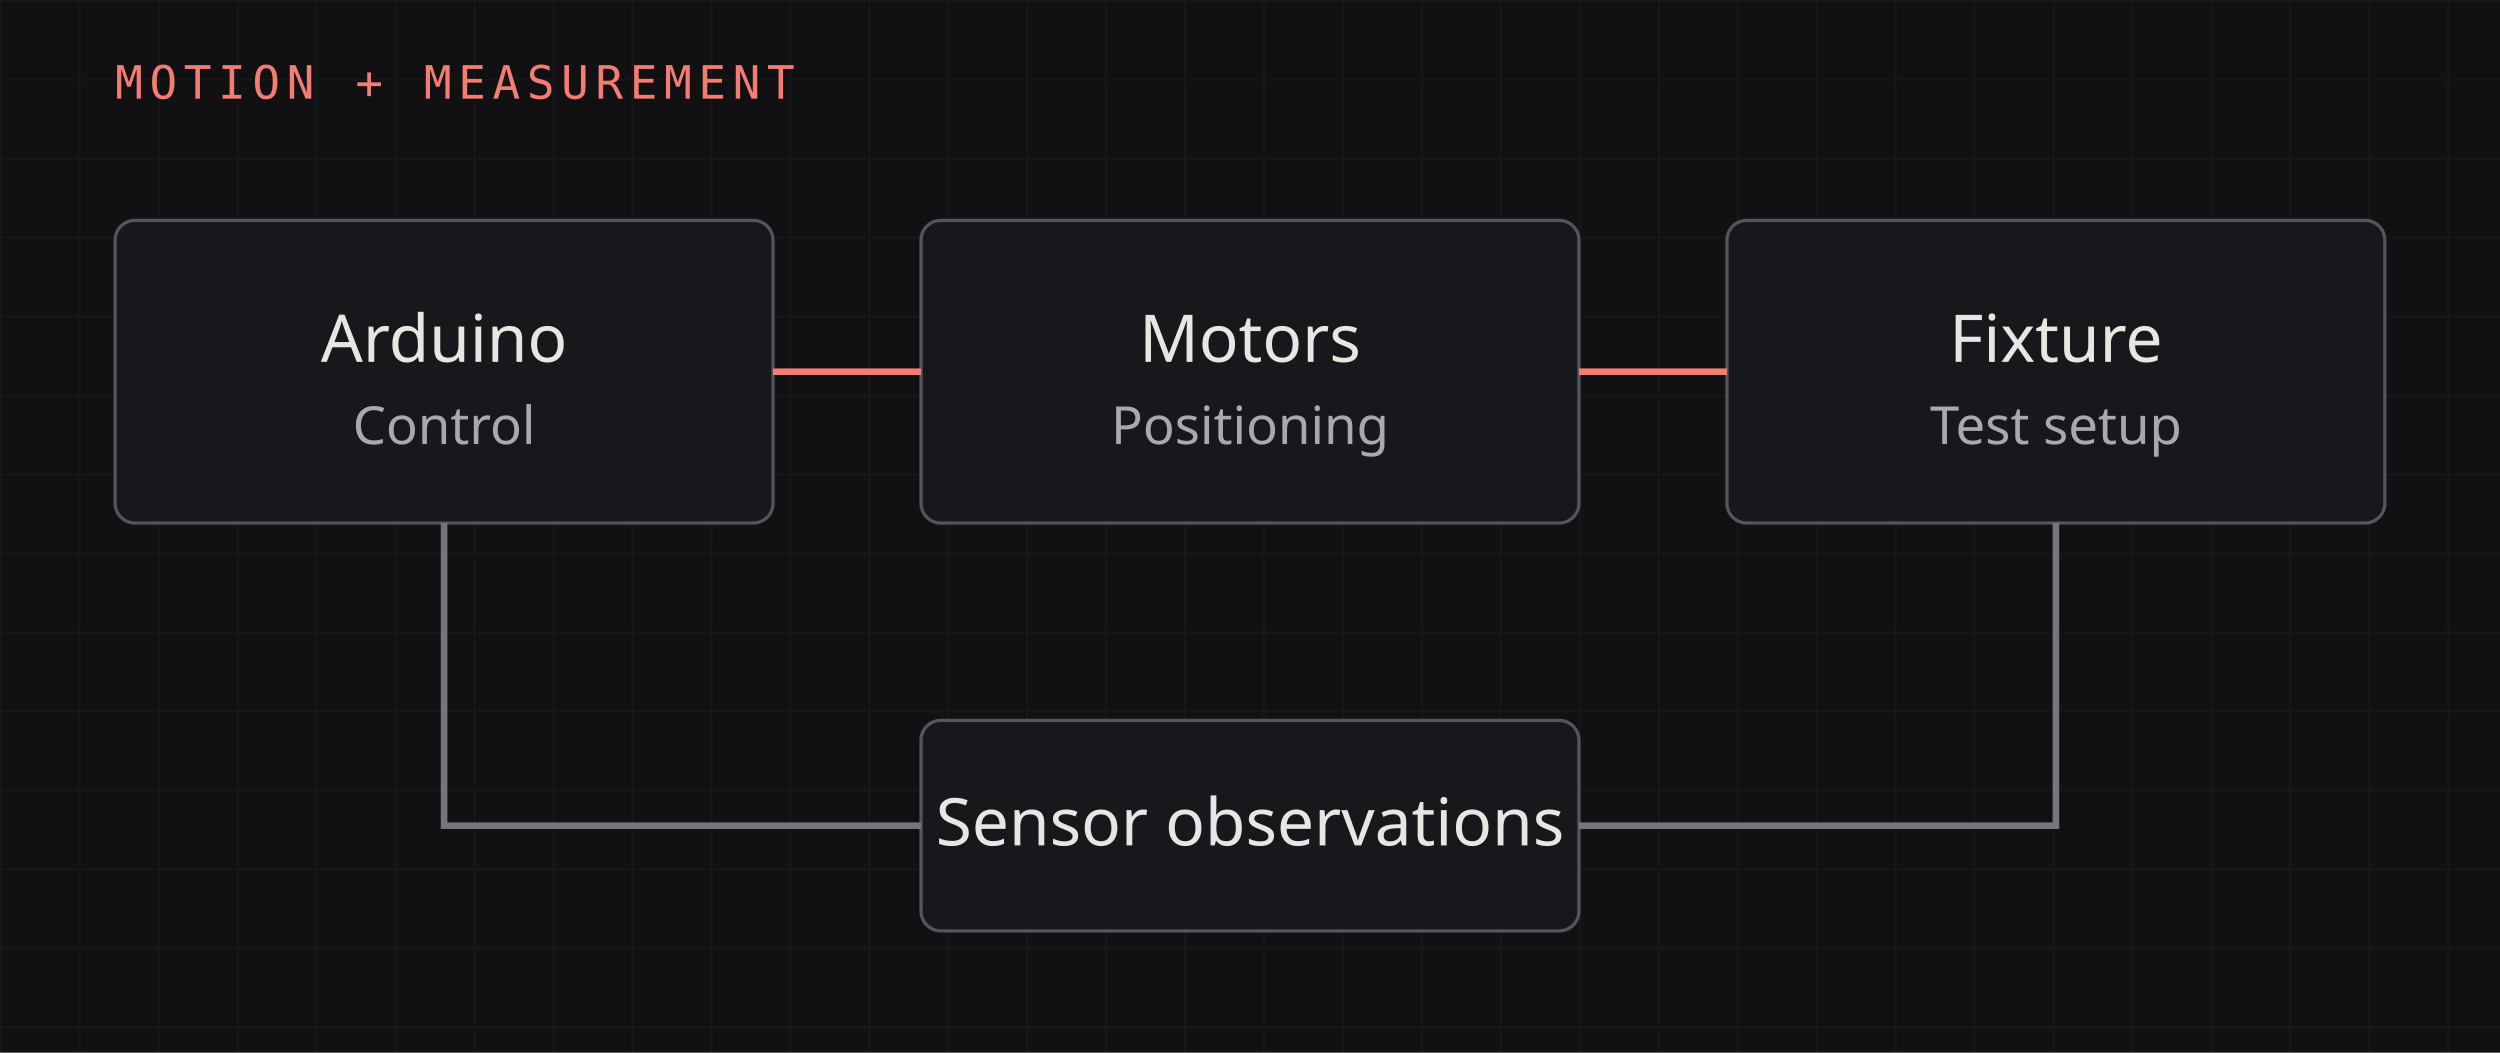
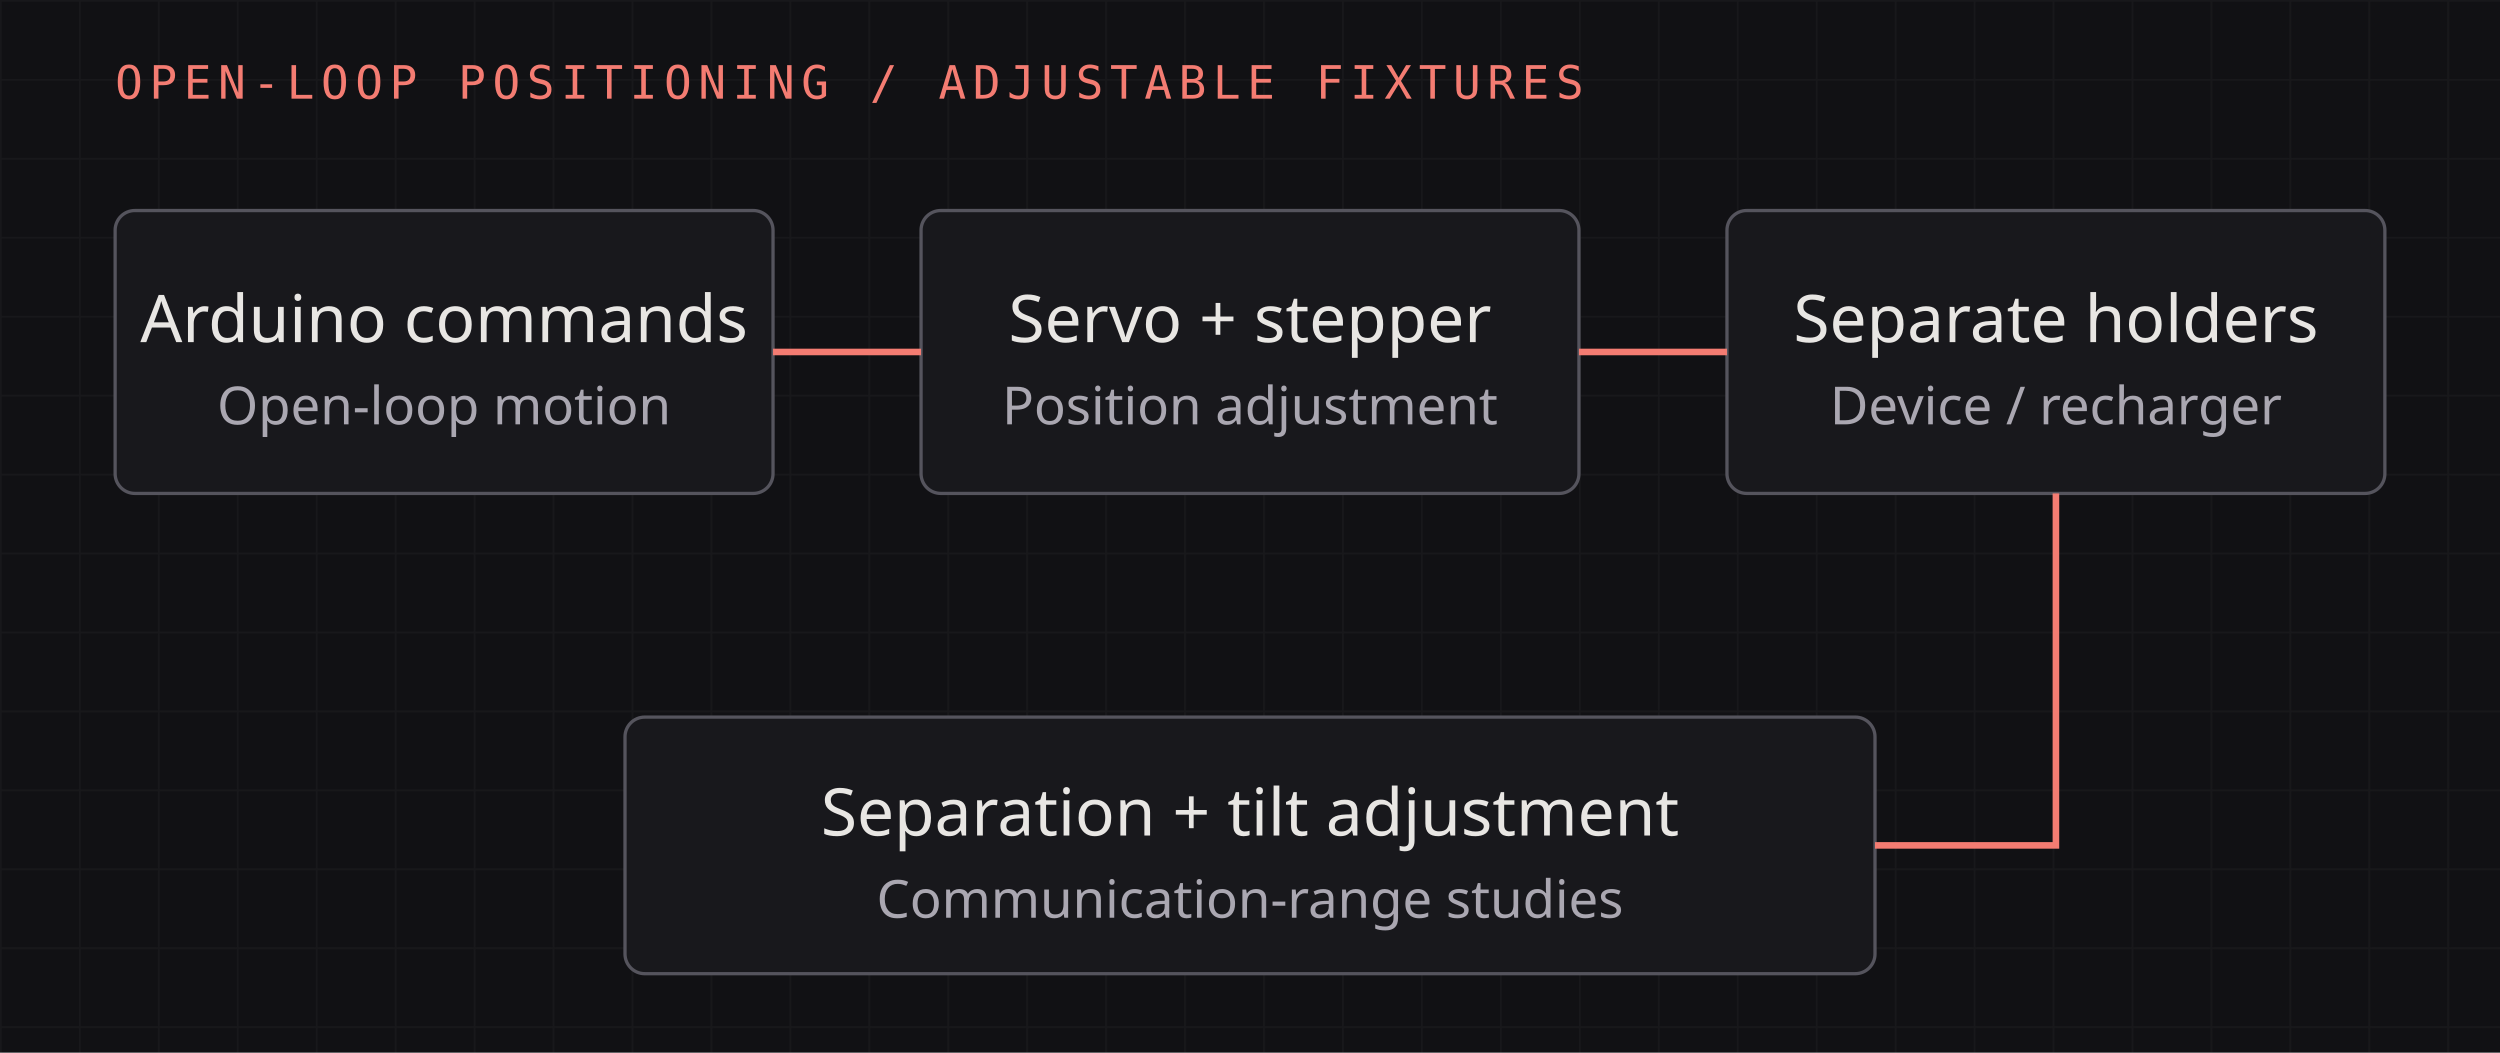
<svg xmlns="http://www.w3.org/2000/svg" viewBox="0 0 760 320" role="img" aria-labelledby="title">
  <defs>
    <pattern id="grid" width="24" height="24" patternUnits="userSpaceOnUse">
      <path d="M24 0H0V24" fill="none" stroke="#ffffff" stroke-opacity=".035" />
    </pattern>
  </defs>
  <style>.label{fill:#e8e6e3;font:500 20px sans-serif}.sub{fill:#aaa7b1;font:16px sans-serif}.note{fill:#f47c72;font:14px monospace;letter-spacing:2px}</style>
  <rect width="760" height="320" fill="#111114" />
  <rect width="760" height="320" fill="url(#grid)" />
-   <rect x="35" y="67" width="200" height="92" rx="6" fill="#18181c" stroke="#55545d" />
-   <text x="135.0" y="110.0" text-anchor="middle" class="label">Arduino</text>
-   <text x="135.0" y="135.0" text-anchor="middle" class="sub">Control</text>
-   <rect x="280" y="67" width="200" height="92" rx="6" fill="#18181c" stroke="#55545d" />
-   <text x="380.0" y="110.0" text-anchor="middle" class="label">Motors</text>
-   <text x="380.0" y="135.0" text-anchor="middle" class="sub">Positioning</text>
-   <rect x="525" y="67" width="200" height="92" rx="6" fill="#18181c" stroke="#55545d" />
-   <text x="625.0" y="110.0" text-anchor="middle" class="label">Fixture</text>
-   <text x="625.0" y="135.0" text-anchor="middle" class="sub">Test setup</text>
-   <path d="M235 113H280 M480 113H525" fill="none" stroke="#f47c72" stroke-width="2" />
-   <rect x="280" y="219" width="200" height="64" rx="6" fill="#18181c" stroke="#55545d" />
-   <text x="380.0" y="257.0" text-anchor="middle" class="label">Sensor observations</text>
-   <path d="M625 159V251H480 M280 251H135V159" fill="none" stroke="#77747e" stroke-width="2" />
-   <text x="35" y="30" class="note">MOTION + MEASUREMENT</text>
+   <text x="35" y="30" class="note">OPEN-LOOP POSITIONING / ADJUSTABLE FIXTURES</text>
+   <rect x="35" y="64" width="200" height="86" rx="6" fill="#18181c" stroke="#55545d" />
+   <text x="135.0" y="104.0" text-anchor="middle" class="label">Arduino commands</text>
+   <text x="135.0" y="129.0" text-anchor="middle" class="sub">Open-loop motion</text>
+   <rect x="280" y="64" width="200" height="86" rx="6" fill="#18181c" stroke="#55545d" />
+   <text x="380.0" y="104.0" text-anchor="middle" class="label">Servo + stepper</text>
+   <text x="380.0" y="129.0" text-anchor="middle" class="sub">Position adjustment</text>
+   <rect x="525" y="64" width="200" height="86" rx="6" fill="#18181c" stroke="#55545d" />
+   <text x="625.0" y="104.0" text-anchor="middle" class="label">Separate holders</text>
+   <text x="625.0" y="129.0" text-anchor="middle" class="sub">Device / recharger</text>
+   <rect x="190" y="218" width="380" height="78" rx="6" fill="#18181c" stroke="#55545d" />
+   <text x="380.0" y="254.0" text-anchor="middle" class="label">Separation + tilt adjustment</text>
+   <text x="380.0" y="279.0" text-anchor="middle" class="sub">Communication-range studies</text>
+   <path d="M235 107H280 M480 107H525 M625 150V257H570" fill="none" stroke="#f47c72" stroke-width="2" />
</svg>
